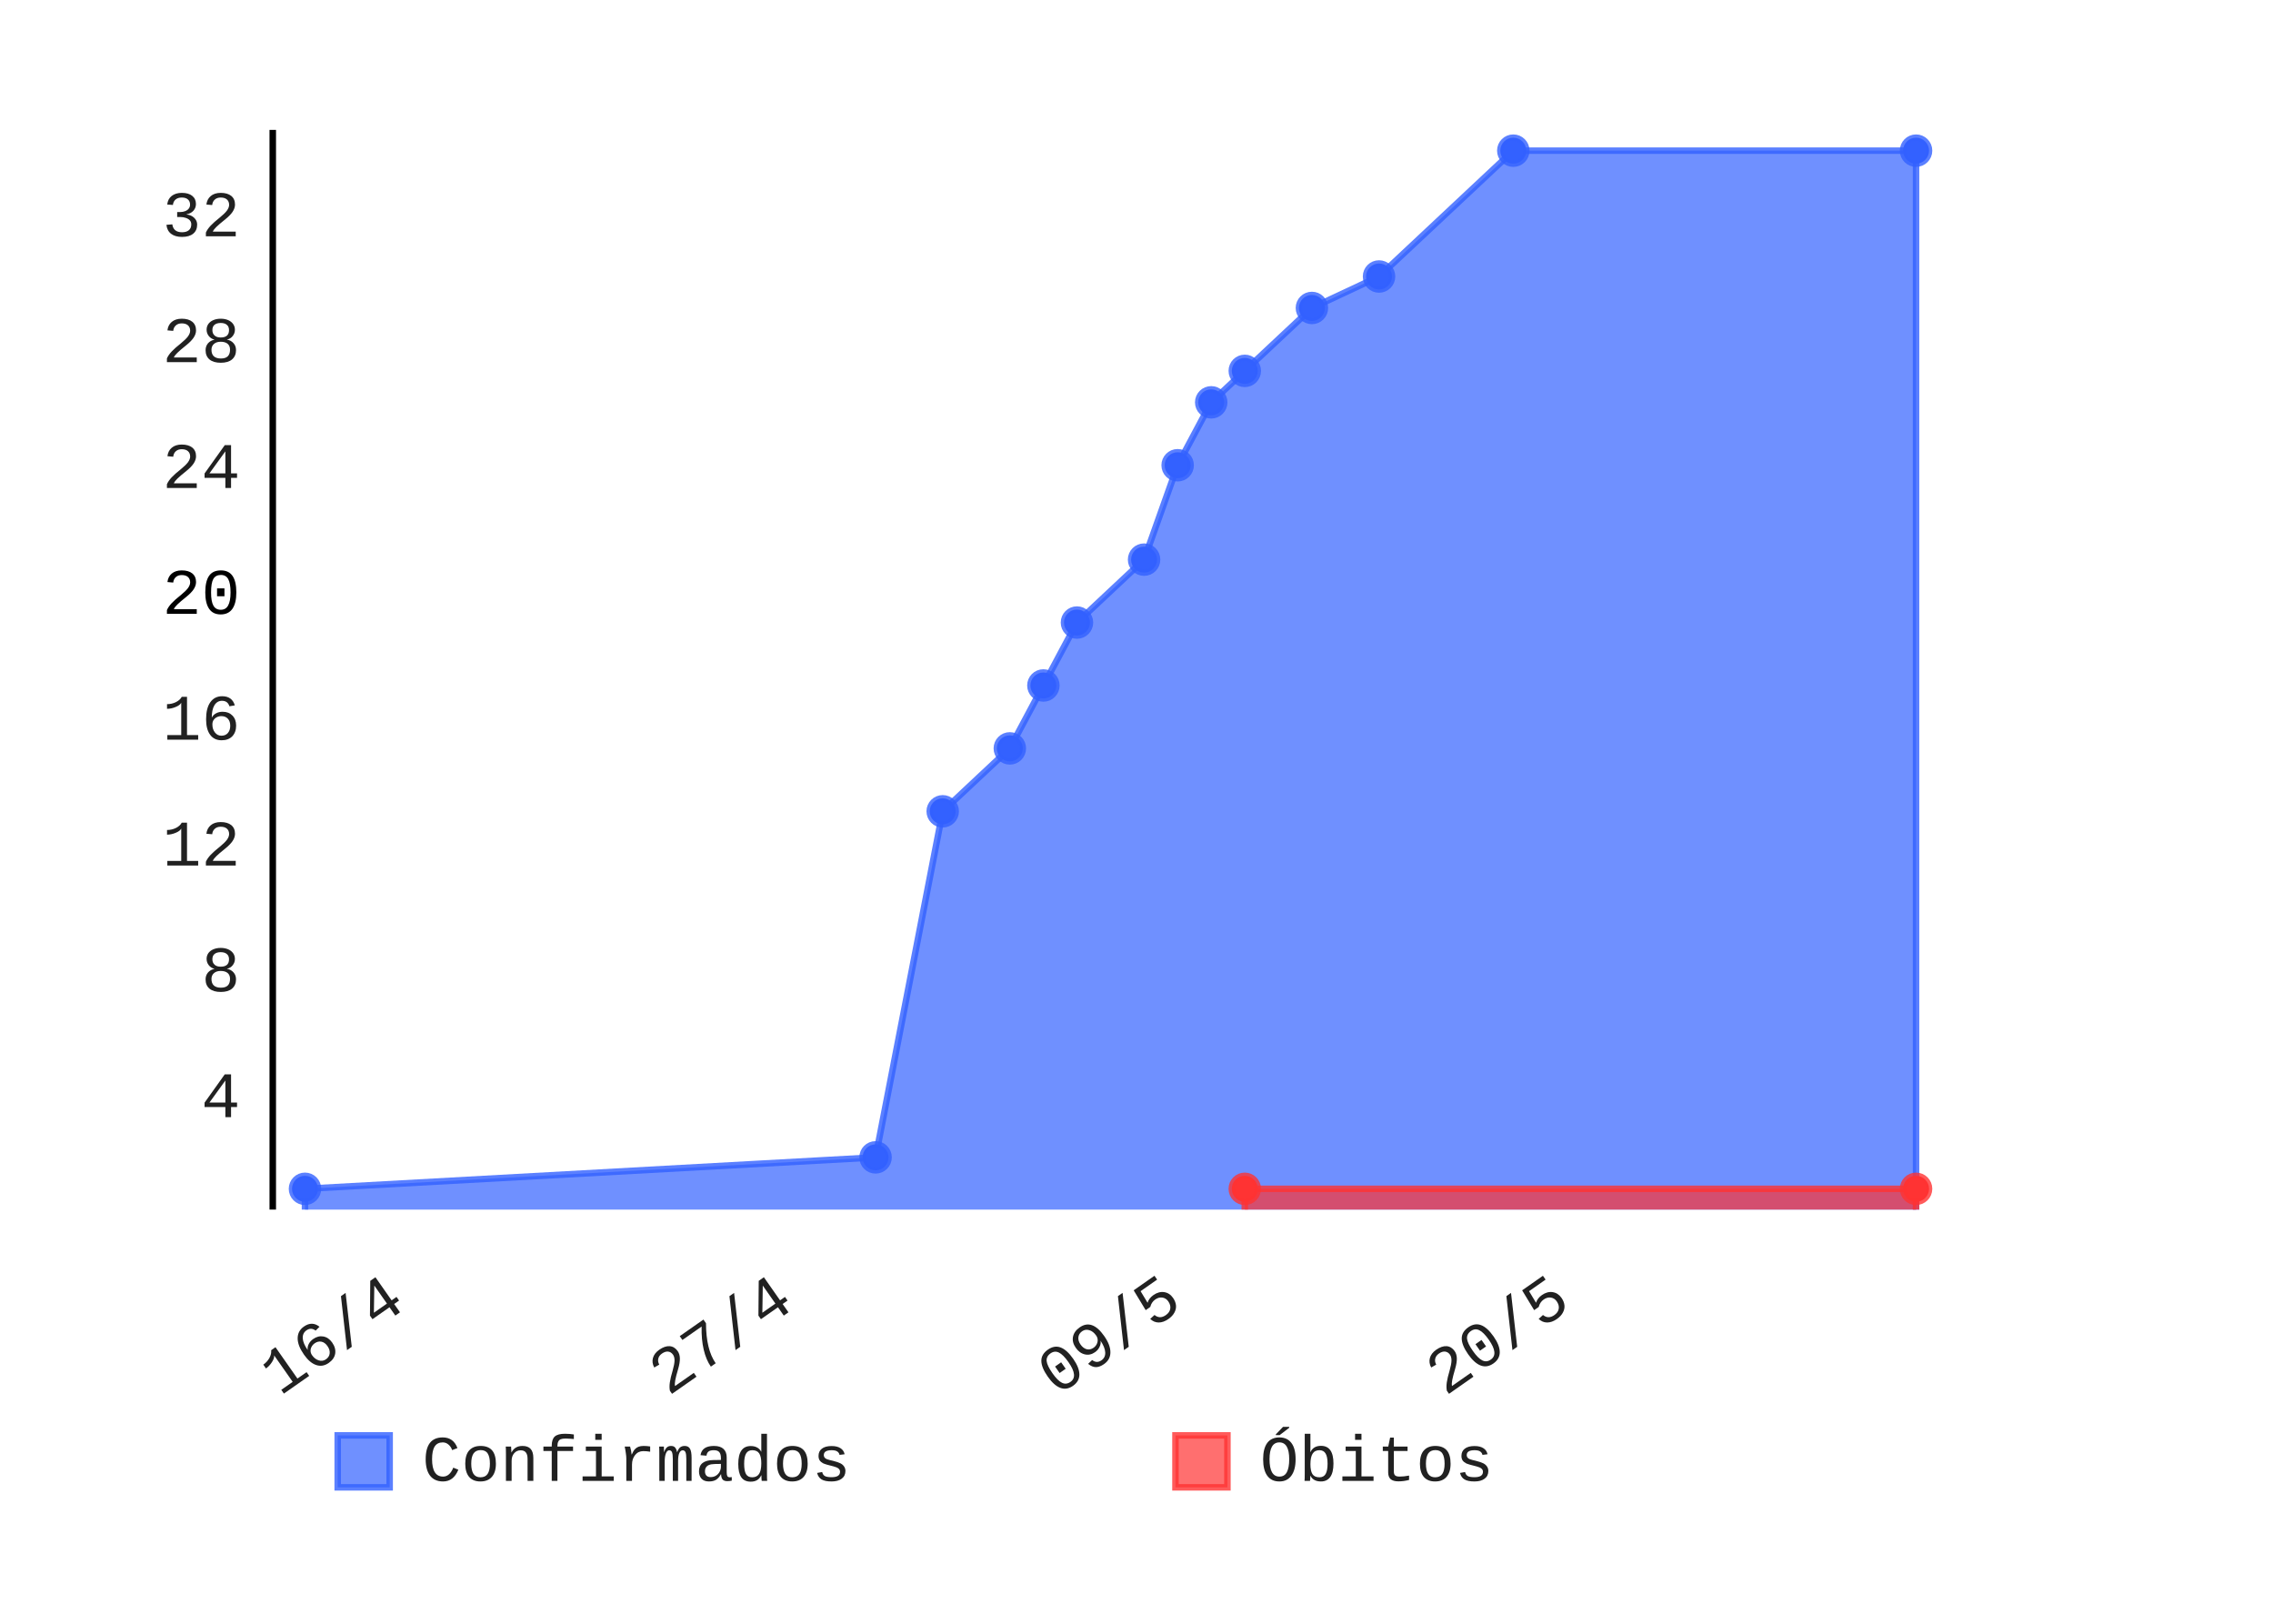
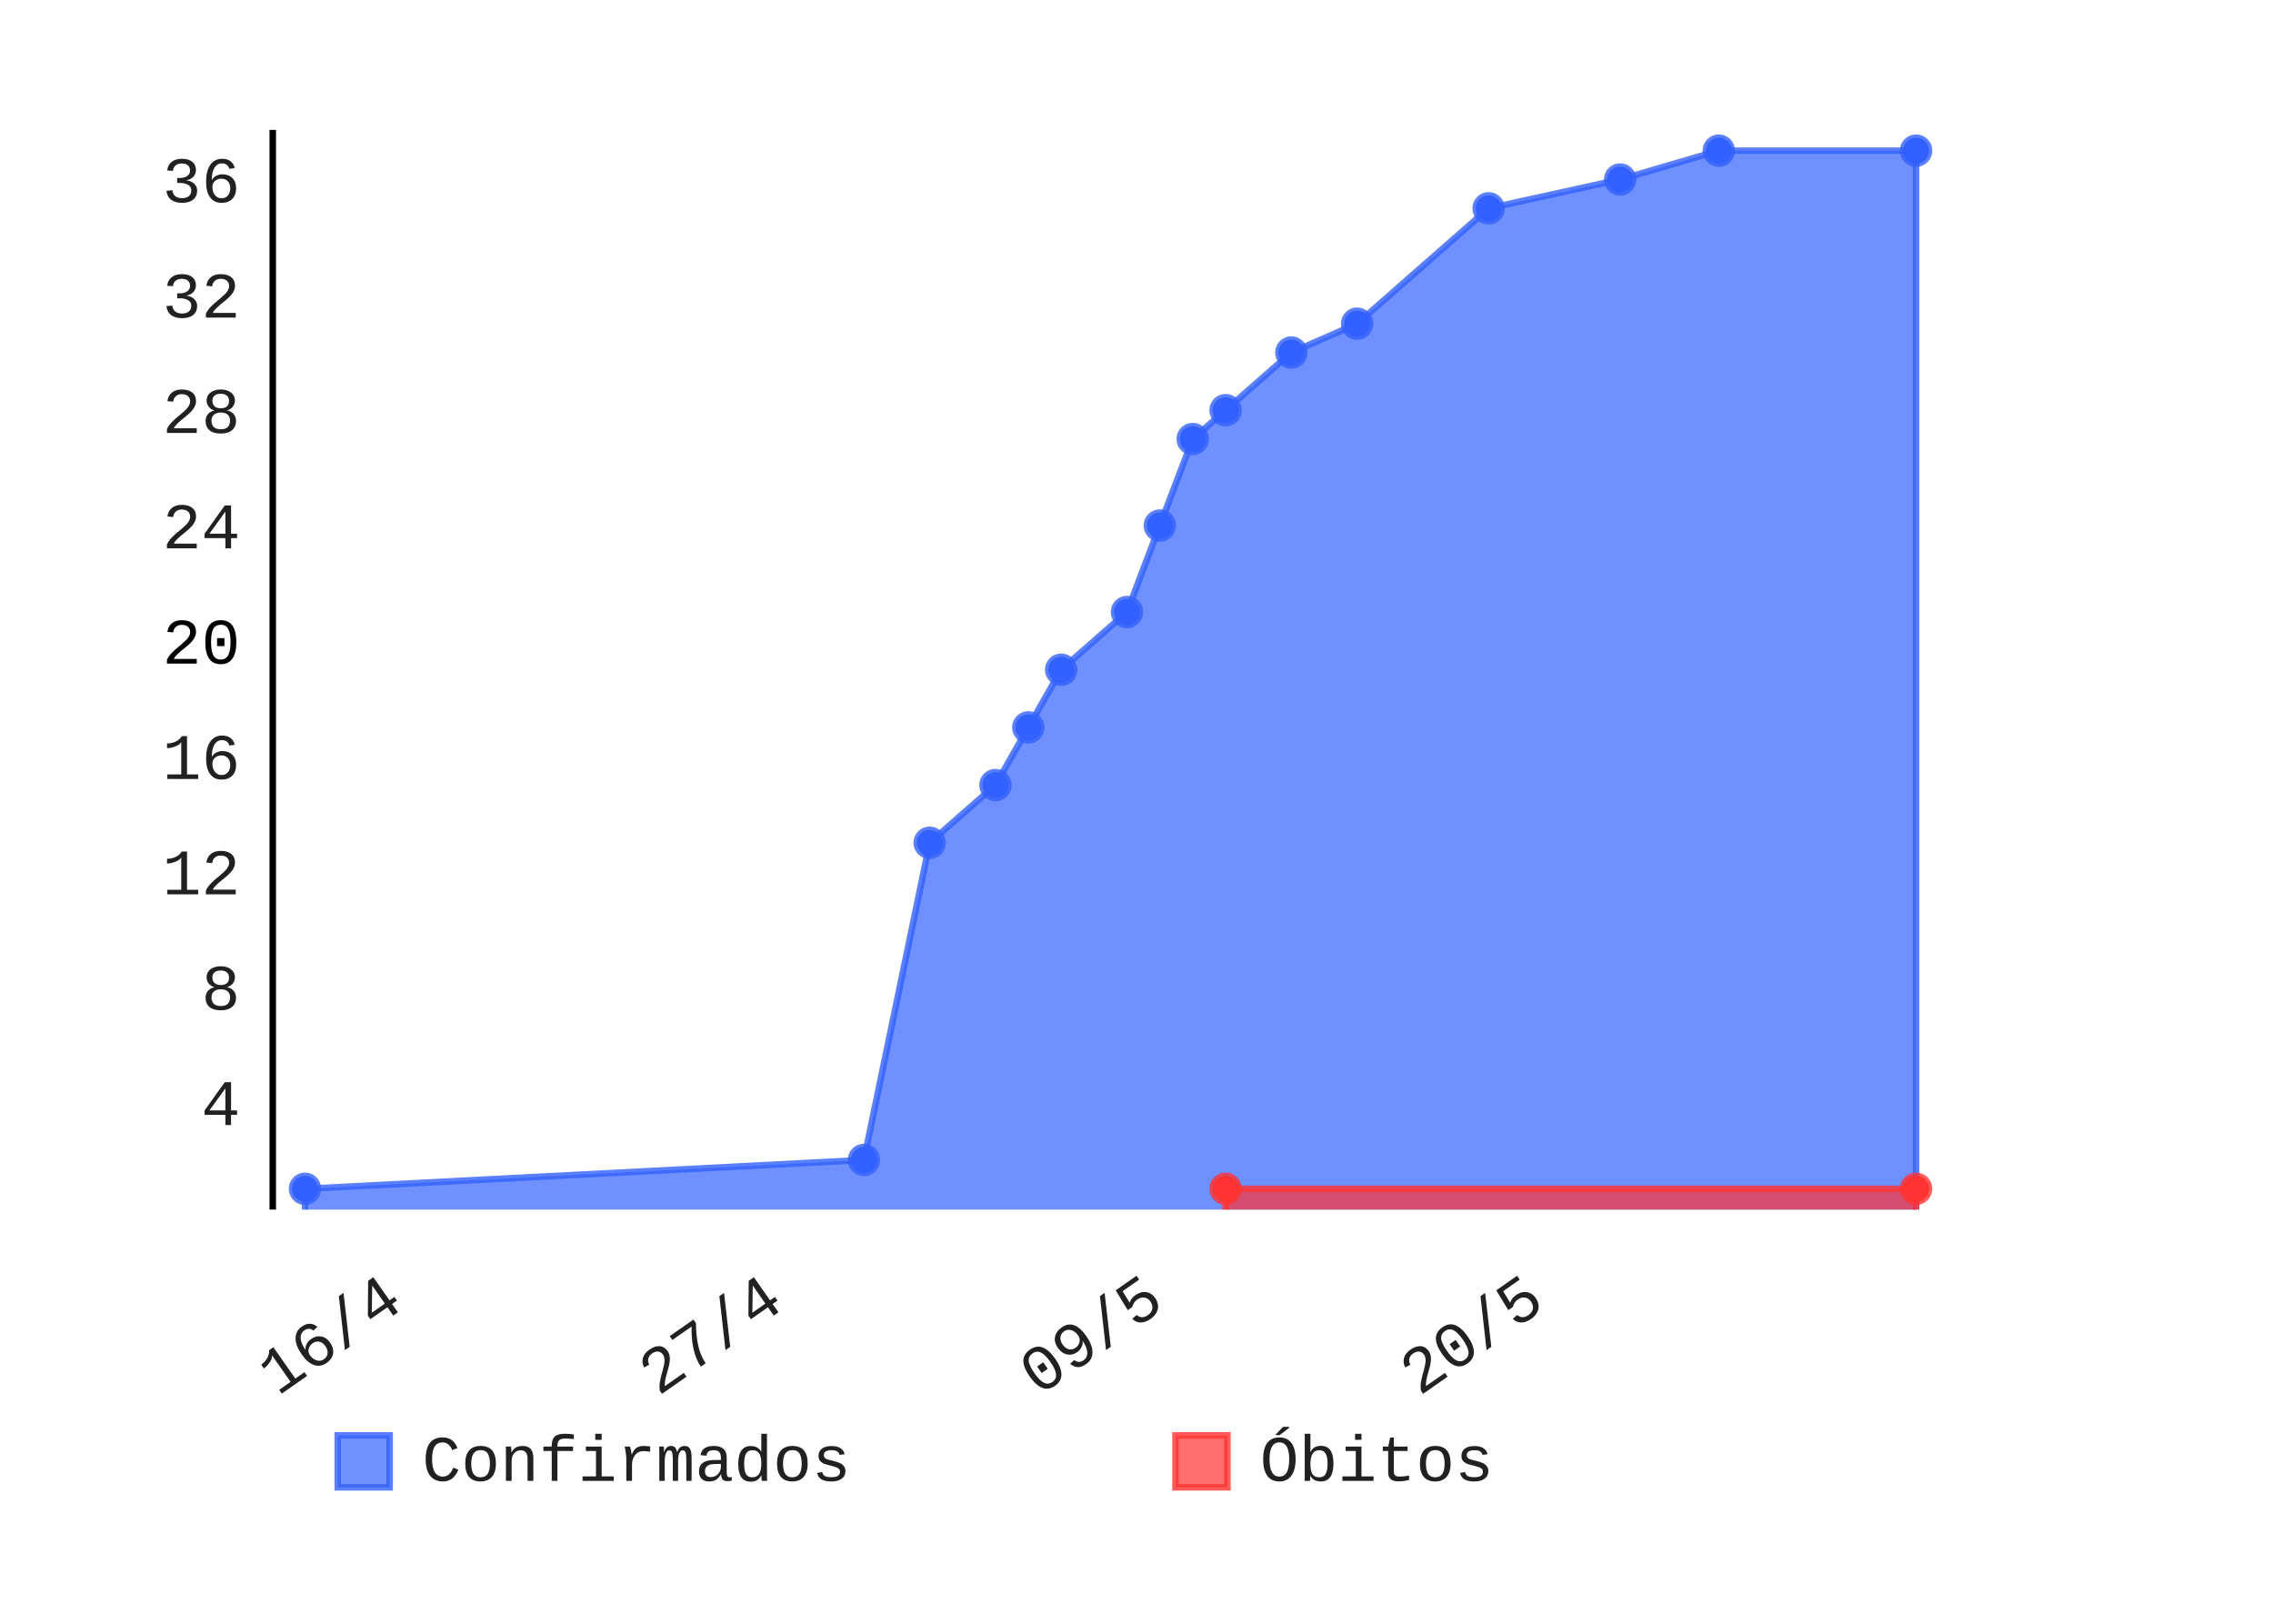
- <svg xmlns="http://www.w3.org/2000/svg" id="chart-882a96f1-f7db-4a28-ae16-f2a95e57a3c8" class="pygal-chart" viewBox="0 0 350 250" width="350" height="250">
+ <svg xmlns="http://www.w3.org/2000/svg" id="chart-2a2d5f45-6787-4f16-9069-6bcb594e90e9" class="pygal-chart" viewBox="0 0 350 250" width="350" height="250">
  <defs>
-     <style type="text/css">#chart-882a96f1-f7db-4a28-ae16-f2a95e57a3c8{-webkit-user-select:none;-webkit-font-smoothing:antialiased;font-family:Consolas,"Liberation Mono",Menlo,Courier,monospace}#chart-882a96f1-f7db-4a28-ae16-f2a95e57a3c8 .title{font-family:Consolas,"Liberation Mono",Menlo,Courier,monospace;font-size:8px}#chart-882a96f1-f7db-4a28-ae16-f2a95e57a3c8 .legends .legend text{font-family:Consolas,"Liberation Mono",Menlo,Courier,monospace;font-size:10px}#chart-882a96f1-f7db-4a28-ae16-f2a95e57a3c8 .axis text{font-family:Consolas,"Liberation Mono",Menlo,Courier,monospace;font-size:10px}#chart-882a96f1-f7db-4a28-ae16-f2a95e57a3c8 .axis text.major{font-family:Consolas,"Liberation Mono",Menlo,Courier,monospace;font-size:10px}#chart-882a96f1-f7db-4a28-ae16-f2a95e57a3c8 .text-overlay text.value{font-family:Consolas,"Liberation Mono",Menlo,Courier,monospace;font-size:16px}#chart-882a96f1-f7db-4a28-ae16-f2a95e57a3c8 .text-overlay text.label{font-family:Consolas,"Liberation Mono",Menlo,Courier,monospace;font-size:10px}#chart-882a96f1-f7db-4a28-ae16-f2a95e57a3c8 .tooltip{font-family:Consolas,"Liberation Mono",Menlo,Courier,monospace;font-size:12px}#chart-882a96f1-f7db-4a28-ae16-f2a95e57a3c8 text.no_data{font-family:Consolas,"Liberation Mono",Menlo,Courier,monospace;font-size:64px}
- #chart-882a96f1-f7db-4a28-ae16-f2a95e57a3c8{background-color:transparent}#chart-882a96f1-f7db-4a28-ae16-f2a95e57a3c8 path,#chart-882a96f1-f7db-4a28-ae16-f2a95e57a3c8 line,#chart-882a96f1-f7db-4a28-ae16-f2a95e57a3c8 rect,#chart-882a96f1-f7db-4a28-ae16-f2a95e57a3c8 circle{-webkit-transition:150ms;-moz-transition:150ms;transition:150ms}#chart-882a96f1-f7db-4a28-ae16-f2a95e57a3c8 .graph &gt; .background{fill:transparent}#chart-882a96f1-f7db-4a28-ae16-f2a95e57a3c8 .plot &gt; .background{fill:rgba(255,255,255,1)}#chart-882a96f1-f7db-4a28-ae16-f2a95e57a3c8 .graph{fill:rgba(0,0,0,.87)}#chart-882a96f1-f7db-4a28-ae16-f2a95e57a3c8 text.no_data{fill:rgba(0,0,0,1)}#chart-882a96f1-f7db-4a28-ae16-f2a95e57a3c8 .title{fill:rgba(0,0,0,1)}#chart-882a96f1-f7db-4a28-ae16-f2a95e57a3c8 .legends .legend text{fill:rgba(0,0,0,.87)}#chart-882a96f1-f7db-4a28-ae16-f2a95e57a3c8 .legends .legend:hover text{fill:rgba(0,0,0,1)}#chart-882a96f1-f7db-4a28-ae16-f2a95e57a3c8 .axis .line{stroke:rgba(0,0,0,1)}#chart-882a96f1-f7db-4a28-ae16-f2a95e57a3c8 .axis .guide.line{stroke:rgba(0,0,0,.54)}#chart-882a96f1-f7db-4a28-ae16-f2a95e57a3c8 .axis .major.line{stroke:rgba(0,0,0,.87)}#chart-882a96f1-f7db-4a28-ae16-f2a95e57a3c8 .axis text.major{fill:rgba(0,0,0,1)}#chart-882a96f1-f7db-4a28-ae16-f2a95e57a3c8 .axis.y .guides:hover .guide.line,#chart-882a96f1-f7db-4a28-ae16-f2a95e57a3c8 .line-graph .axis.x .guides:hover .guide.line,#chart-882a96f1-f7db-4a28-ae16-f2a95e57a3c8 .stackedline-graph .axis.x .guides:hover .guide.line,#chart-882a96f1-f7db-4a28-ae16-f2a95e57a3c8 .xy-graph .axis.x .guides:hover .guide.line{stroke:rgba(0,0,0,1)}#chart-882a96f1-f7db-4a28-ae16-f2a95e57a3c8 .axis .guides:hover text{fill:rgba(0,0,0,1)}#chart-882a96f1-f7db-4a28-ae16-f2a95e57a3c8 .reactive{fill-opacity:.7;stroke-opacity:.8}#chart-882a96f1-f7db-4a28-ae16-f2a95e57a3c8 .ci{stroke:rgba(0,0,0,.87)}#chart-882a96f1-f7db-4a28-ae16-f2a95e57a3c8 .reactive.active,#chart-882a96f1-f7db-4a28-ae16-f2a95e57a3c8 .active .reactive{fill-opacity:.8;stroke-opacity:.9;stroke-width:4}#chart-882a96f1-f7db-4a28-ae16-f2a95e57a3c8 .ci .reactive.active{stroke-width:1.5}#chart-882a96f1-f7db-4a28-ae16-f2a95e57a3c8 .series text{fill:rgba(0,0,0,1)}#chart-882a96f1-f7db-4a28-ae16-f2a95e57a3c8 .tooltip rect{fill:rgba(255,255,255,1);stroke:rgba(0,0,0,1);-webkit-transition:opacity 150ms;-moz-transition:opacity 150ms;transition:opacity 150ms}#chart-882a96f1-f7db-4a28-ae16-f2a95e57a3c8 .tooltip .label{fill:rgba(0,0,0,.87)}#chart-882a96f1-f7db-4a28-ae16-f2a95e57a3c8 .tooltip .label{fill:rgba(0,0,0,.87)}#chart-882a96f1-f7db-4a28-ae16-f2a95e57a3c8 .tooltip .legend{font-size:.8em;fill:rgba(0,0,0,.54)}#chart-882a96f1-f7db-4a28-ae16-f2a95e57a3c8 .tooltip .x_label{font-size:.6em;fill:rgba(0,0,0,1)}#chart-882a96f1-f7db-4a28-ae16-f2a95e57a3c8 .tooltip .xlink{font-size:.5em;text-decoration:underline}#chart-882a96f1-f7db-4a28-ae16-f2a95e57a3c8 .tooltip .value{font-size:1.5em}#chart-882a96f1-f7db-4a28-ae16-f2a95e57a3c8 .bound{font-size:.5em}#chart-882a96f1-f7db-4a28-ae16-f2a95e57a3c8 .max-value{font-size:.75em;fill:rgba(0,0,0,.54)}#chart-882a96f1-f7db-4a28-ae16-f2a95e57a3c8 .map-element{fill:rgba(255,255,255,1);stroke:rgba(0,0,0,.54) !important}#chart-882a96f1-f7db-4a28-ae16-f2a95e57a3c8 .map-element .reactive{fill-opacity:inherit;stroke-opacity:inherit}#chart-882a96f1-f7db-4a28-ae16-f2a95e57a3c8 .color-0,#chart-882a96f1-f7db-4a28-ae16-f2a95e57a3c8 .color-0 a:visited{stroke:#3361FF;fill:#3361FF}#chart-882a96f1-f7db-4a28-ae16-f2a95e57a3c8 .color-1,#chart-882a96f1-f7db-4a28-ae16-f2a95e57a3c8 .color-1 a:visited{stroke:#FF3333;fill:#FF3333}#chart-882a96f1-f7db-4a28-ae16-f2a95e57a3c8 .text-overlay .color-0 text{fill:black}#chart-882a96f1-f7db-4a28-ae16-f2a95e57a3c8 .text-overlay .color-1 text{fill:black}
- #chart-882a96f1-f7db-4a28-ae16-f2a95e57a3c8 text.no_data{text-anchor:middle}#chart-882a96f1-f7db-4a28-ae16-f2a95e57a3c8 .guide.line{fill:none}#chart-882a96f1-f7db-4a28-ae16-f2a95e57a3c8 .centered{text-anchor:middle}#chart-882a96f1-f7db-4a28-ae16-f2a95e57a3c8 .title{text-anchor:middle}#chart-882a96f1-f7db-4a28-ae16-f2a95e57a3c8 .legends .legend text{fill-opacity:1}#chart-882a96f1-f7db-4a28-ae16-f2a95e57a3c8 .axis.x text{text-anchor:middle}#chart-882a96f1-f7db-4a28-ae16-f2a95e57a3c8 .axis.x:not(.web) text[transform]{text-anchor:start}#chart-882a96f1-f7db-4a28-ae16-f2a95e57a3c8 .axis.x:not(.web) text[transform].backwards{text-anchor:end}#chart-882a96f1-f7db-4a28-ae16-f2a95e57a3c8 .axis.y text{text-anchor:end}#chart-882a96f1-f7db-4a28-ae16-f2a95e57a3c8 .axis.y text[transform].backwards{text-anchor:start}#chart-882a96f1-f7db-4a28-ae16-f2a95e57a3c8 .axis.y2 text{text-anchor:start}#chart-882a96f1-f7db-4a28-ae16-f2a95e57a3c8 .axis.y2 text[transform].backwards{text-anchor:end}#chart-882a96f1-f7db-4a28-ae16-f2a95e57a3c8 .axis .guide.line{stroke-dasharray:4,4}#chart-882a96f1-f7db-4a28-ae16-f2a95e57a3c8 .axis .major.guide.line{stroke-dasharray:6,6}#chart-882a96f1-f7db-4a28-ae16-f2a95e57a3c8 .horizontal .axis.y .guide.line,#chart-882a96f1-f7db-4a28-ae16-f2a95e57a3c8 .horizontal .axis.y2 .guide.line,#chart-882a96f1-f7db-4a28-ae16-f2a95e57a3c8 .vertical .axis.x .guide.line{opacity:0}#chart-882a96f1-f7db-4a28-ae16-f2a95e57a3c8 .horizontal .axis.always_show .guide.line,#chart-882a96f1-f7db-4a28-ae16-f2a95e57a3c8 .vertical .axis.always_show .guide.line{opacity:1 !important}#chart-882a96f1-f7db-4a28-ae16-f2a95e57a3c8 .axis.y .guides:hover .guide.line,#chart-882a96f1-f7db-4a28-ae16-f2a95e57a3c8 .axis.y2 .guides:hover .guide.line,#chart-882a96f1-f7db-4a28-ae16-f2a95e57a3c8 .axis.x .guides:hover .guide.line{opacity:1}#chart-882a96f1-f7db-4a28-ae16-f2a95e57a3c8 .axis .guides:hover text{opacity:1}#chart-882a96f1-f7db-4a28-ae16-f2a95e57a3c8 .nofill{fill:none}#chart-882a96f1-f7db-4a28-ae16-f2a95e57a3c8 .subtle-fill{fill-opacity:.2}#chart-882a96f1-f7db-4a28-ae16-f2a95e57a3c8 .dot{stroke-width:1px;fill-opacity:1}#chart-882a96f1-f7db-4a28-ae16-f2a95e57a3c8 .dot.active{stroke-width:5px}#chart-882a96f1-f7db-4a28-ae16-f2a95e57a3c8 .dot.negative{fill:transparent}#chart-882a96f1-f7db-4a28-ae16-f2a95e57a3c8 text,#chart-882a96f1-f7db-4a28-ae16-f2a95e57a3c8 tspan{stroke:none !important}#chart-882a96f1-f7db-4a28-ae16-f2a95e57a3c8 .series text.active{opacity:1}#chart-882a96f1-f7db-4a28-ae16-f2a95e57a3c8 .tooltip rect{fill-opacity:.95;stroke-width:.5}#chart-882a96f1-f7db-4a28-ae16-f2a95e57a3c8 .tooltip text{fill-opacity:1}#chart-882a96f1-f7db-4a28-ae16-f2a95e57a3c8 .showable{visibility:hidden}#chart-882a96f1-f7db-4a28-ae16-f2a95e57a3c8 .showable.shown{visibility:visible}#chart-882a96f1-f7db-4a28-ae16-f2a95e57a3c8 .gauge-background{fill:rgba(229,229,229,1);stroke:none}#chart-882a96f1-f7db-4a28-ae16-f2a95e57a3c8 .bg-lines{stroke:transparent;stroke-width:2px}</style>
+     <style type="text/css">#chart-2a2d5f45-6787-4f16-9069-6bcb594e90e9{-webkit-user-select:none;-webkit-font-smoothing:antialiased;font-family:Consolas,"Liberation Mono",Menlo,Courier,monospace}#chart-2a2d5f45-6787-4f16-9069-6bcb594e90e9 .title{font-family:Consolas,"Liberation Mono",Menlo,Courier,monospace;font-size:8px}#chart-2a2d5f45-6787-4f16-9069-6bcb594e90e9 .legends .legend text{font-family:Consolas,"Liberation Mono",Menlo,Courier,monospace;font-size:10px}#chart-2a2d5f45-6787-4f16-9069-6bcb594e90e9 .axis text{font-family:Consolas,"Liberation Mono",Menlo,Courier,monospace;font-size:10px}#chart-2a2d5f45-6787-4f16-9069-6bcb594e90e9 .axis text.major{font-family:Consolas,"Liberation Mono",Menlo,Courier,monospace;font-size:10px}#chart-2a2d5f45-6787-4f16-9069-6bcb594e90e9 .text-overlay text.value{font-family:Consolas,"Liberation Mono",Menlo,Courier,monospace;font-size:16px}#chart-2a2d5f45-6787-4f16-9069-6bcb594e90e9 .text-overlay text.label{font-family:Consolas,"Liberation Mono",Menlo,Courier,monospace;font-size:10px}#chart-2a2d5f45-6787-4f16-9069-6bcb594e90e9 .tooltip{font-family:Consolas,"Liberation Mono",Menlo,Courier,monospace;font-size:12px}#chart-2a2d5f45-6787-4f16-9069-6bcb594e90e9 text.no_data{font-family:Consolas,"Liberation Mono",Menlo,Courier,monospace;font-size:64px}
+ #chart-2a2d5f45-6787-4f16-9069-6bcb594e90e9{background-color:transparent}#chart-2a2d5f45-6787-4f16-9069-6bcb594e90e9 path,#chart-2a2d5f45-6787-4f16-9069-6bcb594e90e9 line,#chart-2a2d5f45-6787-4f16-9069-6bcb594e90e9 rect,#chart-2a2d5f45-6787-4f16-9069-6bcb594e90e9 circle{-webkit-transition:150ms;-moz-transition:150ms;transition:150ms}#chart-2a2d5f45-6787-4f16-9069-6bcb594e90e9 .graph &gt; .background{fill:transparent}#chart-2a2d5f45-6787-4f16-9069-6bcb594e90e9 .plot &gt; .background{fill:rgba(255,255,255,1)}#chart-2a2d5f45-6787-4f16-9069-6bcb594e90e9 .graph{fill:rgba(0,0,0,.87)}#chart-2a2d5f45-6787-4f16-9069-6bcb594e90e9 text.no_data{fill:rgba(0,0,0,1)}#chart-2a2d5f45-6787-4f16-9069-6bcb594e90e9 .title{fill:rgba(0,0,0,1)}#chart-2a2d5f45-6787-4f16-9069-6bcb594e90e9 .legends .legend text{fill:rgba(0,0,0,.87)}#chart-2a2d5f45-6787-4f16-9069-6bcb594e90e9 .legends .legend:hover text{fill:rgba(0,0,0,1)}#chart-2a2d5f45-6787-4f16-9069-6bcb594e90e9 .axis .line{stroke:rgba(0,0,0,1)}#chart-2a2d5f45-6787-4f16-9069-6bcb594e90e9 .axis .guide.line{stroke:rgba(0,0,0,.54)}#chart-2a2d5f45-6787-4f16-9069-6bcb594e90e9 .axis .major.line{stroke:rgba(0,0,0,.87)}#chart-2a2d5f45-6787-4f16-9069-6bcb594e90e9 .axis text.major{fill:rgba(0,0,0,1)}#chart-2a2d5f45-6787-4f16-9069-6bcb594e90e9 .axis.y .guides:hover .guide.line,#chart-2a2d5f45-6787-4f16-9069-6bcb594e90e9 .line-graph .axis.x .guides:hover .guide.line,#chart-2a2d5f45-6787-4f16-9069-6bcb594e90e9 .stackedline-graph .axis.x .guides:hover .guide.line,#chart-2a2d5f45-6787-4f16-9069-6bcb594e90e9 .xy-graph .axis.x .guides:hover .guide.line{stroke:rgba(0,0,0,1)}#chart-2a2d5f45-6787-4f16-9069-6bcb594e90e9 .axis .guides:hover text{fill:rgba(0,0,0,1)}#chart-2a2d5f45-6787-4f16-9069-6bcb594e90e9 .reactive{fill-opacity:.7;stroke-opacity:.8}#chart-2a2d5f45-6787-4f16-9069-6bcb594e90e9 .ci{stroke:rgba(0,0,0,.87)}#chart-2a2d5f45-6787-4f16-9069-6bcb594e90e9 .reactive.active,#chart-2a2d5f45-6787-4f16-9069-6bcb594e90e9 .active .reactive{fill-opacity:.8;stroke-opacity:.9;stroke-width:4}#chart-2a2d5f45-6787-4f16-9069-6bcb594e90e9 .ci .reactive.active{stroke-width:1.5}#chart-2a2d5f45-6787-4f16-9069-6bcb594e90e9 .series text{fill:rgba(0,0,0,1)}#chart-2a2d5f45-6787-4f16-9069-6bcb594e90e9 .tooltip rect{fill:rgba(255,255,255,1);stroke:rgba(0,0,0,1);-webkit-transition:opacity 150ms;-moz-transition:opacity 150ms;transition:opacity 150ms}#chart-2a2d5f45-6787-4f16-9069-6bcb594e90e9 .tooltip .label{fill:rgba(0,0,0,.87)}#chart-2a2d5f45-6787-4f16-9069-6bcb594e90e9 .tooltip .label{fill:rgba(0,0,0,.87)}#chart-2a2d5f45-6787-4f16-9069-6bcb594e90e9 .tooltip .legend{font-size:.8em;fill:rgba(0,0,0,.54)}#chart-2a2d5f45-6787-4f16-9069-6bcb594e90e9 .tooltip .x_label{font-size:.6em;fill:rgba(0,0,0,1)}#chart-2a2d5f45-6787-4f16-9069-6bcb594e90e9 .tooltip .xlink{font-size:.5em;text-decoration:underline}#chart-2a2d5f45-6787-4f16-9069-6bcb594e90e9 .tooltip .value{font-size:1.5em}#chart-2a2d5f45-6787-4f16-9069-6bcb594e90e9 .bound{font-size:.5em}#chart-2a2d5f45-6787-4f16-9069-6bcb594e90e9 .max-value{font-size:.75em;fill:rgba(0,0,0,.54)}#chart-2a2d5f45-6787-4f16-9069-6bcb594e90e9 .map-element{fill:rgba(255,255,255,1);stroke:rgba(0,0,0,.54) !important}#chart-2a2d5f45-6787-4f16-9069-6bcb594e90e9 .map-element .reactive{fill-opacity:inherit;stroke-opacity:inherit}#chart-2a2d5f45-6787-4f16-9069-6bcb594e90e9 .color-0,#chart-2a2d5f45-6787-4f16-9069-6bcb594e90e9 .color-0 a:visited{stroke:#3361FF;fill:#3361FF}#chart-2a2d5f45-6787-4f16-9069-6bcb594e90e9 .color-1,#chart-2a2d5f45-6787-4f16-9069-6bcb594e90e9 .color-1 a:visited{stroke:#FF3333;fill:#FF3333}#chart-2a2d5f45-6787-4f16-9069-6bcb594e90e9 .text-overlay .color-0 text{fill:black}#chart-2a2d5f45-6787-4f16-9069-6bcb594e90e9 .text-overlay .color-1 text{fill:black}
+ #chart-2a2d5f45-6787-4f16-9069-6bcb594e90e9 text.no_data{text-anchor:middle}#chart-2a2d5f45-6787-4f16-9069-6bcb594e90e9 .guide.line{fill:none}#chart-2a2d5f45-6787-4f16-9069-6bcb594e90e9 .centered{text-anchor:middle}#chart-2a2d5f45-6787-4f16-9069-6bcb594e90e9 .title{text-anchor:middle}#chart-2a2d5f45-6787-4f16-9069-6bcb594e90e9 .legends .legend text{fill-opacity:1}#chart-2a2d5f45-6787-4f16-9069-6bcb594e90e9 .axis.x text{text-anchor:middle}#chart-2a2d5f45-6787-4f16-9069-6bcb594e90e9 .axis.x:not(.web) text[transform]{text-anchor:start}#chart-2a2d5f45-6787-4f16-9069-6bcb594e90e9 .axis.x:not(.web) text[transform].backwards{text-anchor:end}#chart-2a2d5f45-6787-4f16-9069-6bcb594e90e9 .axis.y text{text-anchor:end}#chart-2a2d5f45-6787-4f16-9069-6bcb594e90e9 .axis.y text[transform].backwards{text-anchor:start}#chart-2a2d5f45-6787-4f16-9069-6bcb594e90e9 .axis.y2 text{text-anchor:start}#chart-2a2d5f45-6787-4f16-9069-6bcb594e90e9 .axis.y2 text[transform].backwards{text-anchor:end}#chart-2a2d5f45-6787-4f16-9069-6bcb594e90e9 .axis .guide.line{stroke-dasharray:4,4}#chart-2a2d5f45-6787-4f16-9069-6bcb594e90e9 .axis .major.guide.line{stroke-dasharray:6,6}#chart-2a2d5f45-6787-4f16-9069-6bcb594e90e9 .horizontal .axis.y .guide.line,#chart-2a2d5f45-6787-4f16-9069-6bcb594e90e9 .horizontal .axis.y2 .guide.line,#chart-2a2d5f45-6787-4f16-9069-6bcb594e90e9 .vertical .axis.x .guide.line{opacity:0}#chart-2a2d5f45-6787-4f16-9069-6bcb594e90e9 .horizontal .axis.always_show .guide.line,#chart-2a2d5f45-6787-4f16-9069-6bcb594e90e9 .vertical .axis.always_show .guide.line{opacity:1 !important}#chart-2a2d5f45-6787-4f16-9069-6bcb594e90e9 .axis.y .guides:hover .guide.line,#chart-2a2d5f45-6787-4f16-9069-6bcb594e90e9 .axis.y2 .guides:hover .guide.line,#chart-2a2d5f45-6787-4f16-9069-6bcb594e90e9 .axis.x .guides:hover .guide.line{opacity:1}#chart-2a2d5f45-6787-4f16-9069-6bcb594e90e9 .axis .guides:hover text{opacity:1}#chart-2a2d5f45-6787-4f16-9069-6bcb594e90e9 .nofill{fill:none}#chart-2a2d5f45-6787-4f16-9069-6bcb594e90e9 .subtle-fill{fill-opacity:.2}#chart-2a2d5f45-6787-4f16-9069-6bcb594e90e9 .dot{stroke-width:1px;fill-opacity:1}#chart-2a2d5f45-6787-4f16-9069-6bcb594e90e9 .dot.active{stroke-width:5px}#chart-2a2d5f45-6787-4f16-9069-6bcb594e90e9 .dot.negative{fill:transparent}#chart-2a2d5f45-6787-4f16-9069-6bcb594e90e9 text,#chart-2a2d5f45-6787-4f16-9069-6bcb594e90e9 tspan{stroke:none !important}#chart-2a2d5f45-6787-4f16-9069-6bcb594e90e9 .series text.active{opacity:1}#chart-2a2d5f45-6787-4f16-9069-6bcb594e90e9 .tooltip rect{fill-opacity:.95;stroke-width:.5}#chart-2a2d5f45-6787-4f16-9069-6bcb594e90e9 .tooltip text{fill-opacity:1}#chart-2a2d5f45-6787-4f16-9069-6bcb594e90e9 .showable{visibility:hidden}#chart-2a2d5f45-6787-4f16-9069-6bcb594e90e9 .showable.shown{visibility:visible}#chart-2a2d5f45-6787-4f16-9069-6bcb594e90e9 .gauge-background{fill:rgba(229,229,229,1);stroke:none}#chart-2a2d5f45-6787-4f16-9069-6bcb594e90e9 .bg-lines{stroke:transparent;stroke-width:2px}</style>
  </defs>
  <g class="graph datetimeline-graph vertical">
    <rect x="0" y="0" width="350" height="250" class="background" />
    <g transform="translate(42, 20)" class="plot">
      <rect x="0" y="0" width="258.0" height="166.234" class="background" />
      <g class="axis y">
        <g class="guides">
-           <text x="-5" y="152.006" class="">4</text>
+           <text x="-5" y="153.217" class="">4</text>
        </g>
        <g class="guides">
-           <text x="-5" y="132.632" class="">8</text>
+           <text x="-5" y="135.457" class="">8</text>
        </g>
        <g class="guides">
-           <text x="-5" y="113.257" class="">12</text>
+           <text x="-5" y="117.697" class="">12</text>
        </g>
        <g class="guides">
-           <text x="-5" y="93.883" class="">16</text>
+           <text x="-5" y="99.937" class="">16</text>
        </g>
        <g class="guides">
-           <text x="-5" y="74.508" class="major">20</text>
+           <text x="-5" y="82.177" class="major">20</text>
        </g>
        <g class="guides">
-           <text x="-5" y="55.133" class="">24</text>
+           <text x="-5" y="64.417" class="">24</text>
        </g>
        <g class="guides">
-           <text x="-5" y="35.759" class="">28</text>
+           <text x="-5" y="46.657" class="">28</text>
        </g>
        <g class="guides">
-           <text x="-5" y="16.384" class="">32</text>
+           <text x="-5" y="28.897" class="">32</text>
+         </g>
+         <g class="guides">
+           <text x="-5" y="11.137" class="">36</text>
        </g>
      </g>
      <g class="axis x">
        <path d="M0 0 v166.234" class="line" />
        <g class="guides">
-           <path d="M20.753 0 v166.234" class="guide line" />
-           <text x="20.753" y="181.234" class="backwards" transform="rotate(325 20.75347 181.2342)">16/4</text>
+           <path d="M20.431 0 v166.234" class="guide line" />
+           <text x="20.431" y="181.234" class="backwards" transform="rotate(325 20.43119 181.2342)">16/4</text>
        </g>
        <g class="guides">
-           <path d="M80.571 0 v166.234" class="guide line" />
-           <text x="80.571" y="181.234" class="backwards" transform="rotate(325 80.5714 181.2342)">27/4</text>
+           <path d="M79.028 0 v166.234" class="guide line" />
+           <text x="79.028" y="181.234" class="backwards" transform="rotate(325 79.02835 181.2342)">27/4</text>
        </g>
        <g class="guides">
-           <path d="M140.389 0 v166.234" class="guide line" />
-           <text x="140.389" y="181.234" class="backwards" transform="rotate(325 140.3893 181.2342)">09/5</text>
+           <path d="M137.626 0 v166.234" class="guide line" />
+           <text x="137.626" y="181.234" class="backwards" transform="rotate(325 137.6255 181.2342)">09/5</text>
        </g>
        <g class="guides">
-           <path d="M200.207 0 v166.234" class="guide line" />
-           <text x="200.207" y="181.234" class="backwards" transform="rotate(325 200.2073 181.2342)">20/5</text>
+           <path d="M196.223 0 v166.234" class="guide line" />
+           <text x="196.223" y="181.234" class="backwards" transform="rotate(325 196.2227 181.2342)">20/5</text>
        </g>
      </g>
      <g class="series serie-0 color-0">
-         <path d="M4.962 166.234 L4.962 163.037 92.822 158.194 103.159 104.914 113.495 95.226 118.663 85.539 123.832 75.852 134.168 66.164 139.337 51.633 144.505 41.946 149.673 37.102 160.01 27.415 170.346 22.571 191.019 3.197 253.038 3.197 253.038 166.234" class="line reactive" />
+         <path d="M4.962 166.234 L4.962 163.037 91.029 158.597 101.155 109.757 111.28 100.877 116.343 91.997 121.406 83.117 131.531 74.237 136.594 60.917 141.657 47.597 146.72 43.157 156.845 34.277 166.971 29.837 187.222 12.077 207.473 7.637 222.662 3.197 253.038 3.197 253.038 166.234" class="line reactive" />
      </g>
      <g class="series serie-1 color-1">
-         <path d="M149.673 166.234 L149.673 163.037 253.038 163.037 253.038 166.234" class="line reactive" />
+         <path d="M146.72 166.234 L146.72 163.037 253.038 163.037 253.038 166.234" class="line reactive" />
      </g>
    </g>
    <g class="titles" />
    <g transform="translate(42, 20)" class="plot overlay">
      <g class="series serie-0 color-0">
        <g class="dots">
          <circle cx="4.962" cy="163.037" r="2" class="dot reactive tooltip-trigger" />
        </g>
        <g class="dots">
-           <circle cx="92.822" cy="158.194" r="2" class="dot reactive tooltip-trigger" />
+           <circle cx="91.029" cy="158.597" r="2" class="dot reactive tooltip-trigger" />
        </g>
        <g class="dots">
-           <circle cx="103.159" cy="104.914" r="2" class="dot reactive tooltip-trigger" />
+           <circle cx="101.155" cy="109.757" r="2" class="dot reactive tooltip-trigger" />
        </g>
        <g class="dots">
-           <circle cx="113.495" cy="95.226" r="2" class="dot reactive tooltip-trigger" />
+           <circle cx="111.28" cy="100.877" r="2" class="dot reactive tooltip-trigger" />
        </g>
        <g class="dots">
-           <circle cx="118.663" cy="85.539" r="2" class="dot reactive tooltip-trigger" />
+           <circle cx="116.343" cy="91.997" r="2" class="dot reactive tooltip-trigger" />
        </g>
        <g class="dots">
-           <circle cx="123.832" cy="75.852" r="2" class="dot reactive tooltip-trigger" />
+           <circle cx="121.406" cy="83.117" r="2" class="dot reactive tooltip-trigger" />
        </g>
        <g class="dots">
-           <circle cx="134.168" cy="66.164" r="2" class="dot reactive tooltip-trigger" />
+           <circle cx="131.531" cy="74.237" r="2" class="dot reactive tooltip-trigger" />
        </g>
        <g class="dots">
-           <circle cx="139.337" cy="51.633" r="2" class="dot reactive tooltip-trigger" />
+           <circle cx="136.594" cy="60.917" r="2" class="dot reactive tooltip-trigger" />
        </g>
        <g class="dots">
-           <circle cx="144.505" cy="41.946" r="2" class="dot reactive tooltip-trigger" />
+           <circle cx="141.657" cy="47.597" r="2" class="dot reactive tooltip-trigger" />
        </g>
        <g class="dots">
-           <circle cx="149.673" cy="37.102" r="2" class="dot reactive tooltip-trigger" />
+           <circle cx="146.72" cy="43.157" r="2" class="dot reactive tooltip-trigger" />
        </g>
        <g class="dots">
-           <circle cx="160.01" cy="27.415" r="2" class="dot reactive tooltip-trigger" />
+           <circle cx="156.845" cy="34.277" r="2" class="dot reactive tooltip-trigger" />
        </g>
        <g class="dots">
-           <circle cx="170.346" cy="22.571" r="2" class="dot reactive tooltip-trigger" />
+           <circle cx="166.971" cy="29.837" r="2" class="dot reactive tooltip-trigger" />
        </g>
        <g class="dots">
-           <circle cx="191.019" cy="3.197" r="2" class="dot reactive tooltip-trigger" />
+           <circle cx="187.222" cy="12.077" r="2" class="dot reactive tooltip-trigger" />
+         </g>
+         <g class="dots">
+           <circle cx="207.473" cy="7.637" r="2" class="dot reactive tooltip-trigger" />
+         </g>
+         <g class="dots">
+           <circle cx="222.662" cy="3.197" r="2" class="dot reactive tooltip-trigger" />
        </g>
        <g class="dots">
          <circle cx="253.038" cy="3.197" r="2" class="dot reactive tooltip-trigger" />
        </g>
      </g>
      <g class="series serie-1 color-1">
        <g class="dots">
-           <circle cx="149.673" cy="163.037" r="2" class="dot reactive tooltip-trigger" />
+           <circle cx="146.72" cy="163.037" r="2" class="dot reactive tooltip-trigger" />
        </g>
        <g class="dots">
          <circle cx="253.038" cy="163.037" r="2" class="dot reactive tooltip-trigger" />
        </g>
      </g>
    </g>
    <g transform="translate(42, 20)" class="plot text-overlay">
      <g class="series serie-0 color-0" />
      <g class="series serie-1 color-1" />
    </g>
    <g transform="translate(42, 20)" class="plot tooltip-overlay">
      <g transform="translate(0 0)" style="opacity: 0" class="tooltip">
        <rect rx="10" ry="10" width="0" height="0" class="tooltip-box" />
        <g class="text" />
      </g>
    </g>
    <g transform="translate(52, 220)" class="legends">
      <g id="activate-serie-0" class="legend reactive activate-serie">
        <rect x="0.0" y="1.0" width="8" height="8" class="color-0 reactive" />
        <text x="13.0" y="8.0">Confirmados</text>
      </g>
      <g id="activate-serie-1" class="legend reactive activate-serie">
        <rect x="129.0" y="1.0" width="8" height="8" class="color-1 reactive" />
        <text x="142.0" y="8.0">Óbitos</text>
      </g>
    </g>
  </g>
</svg>
